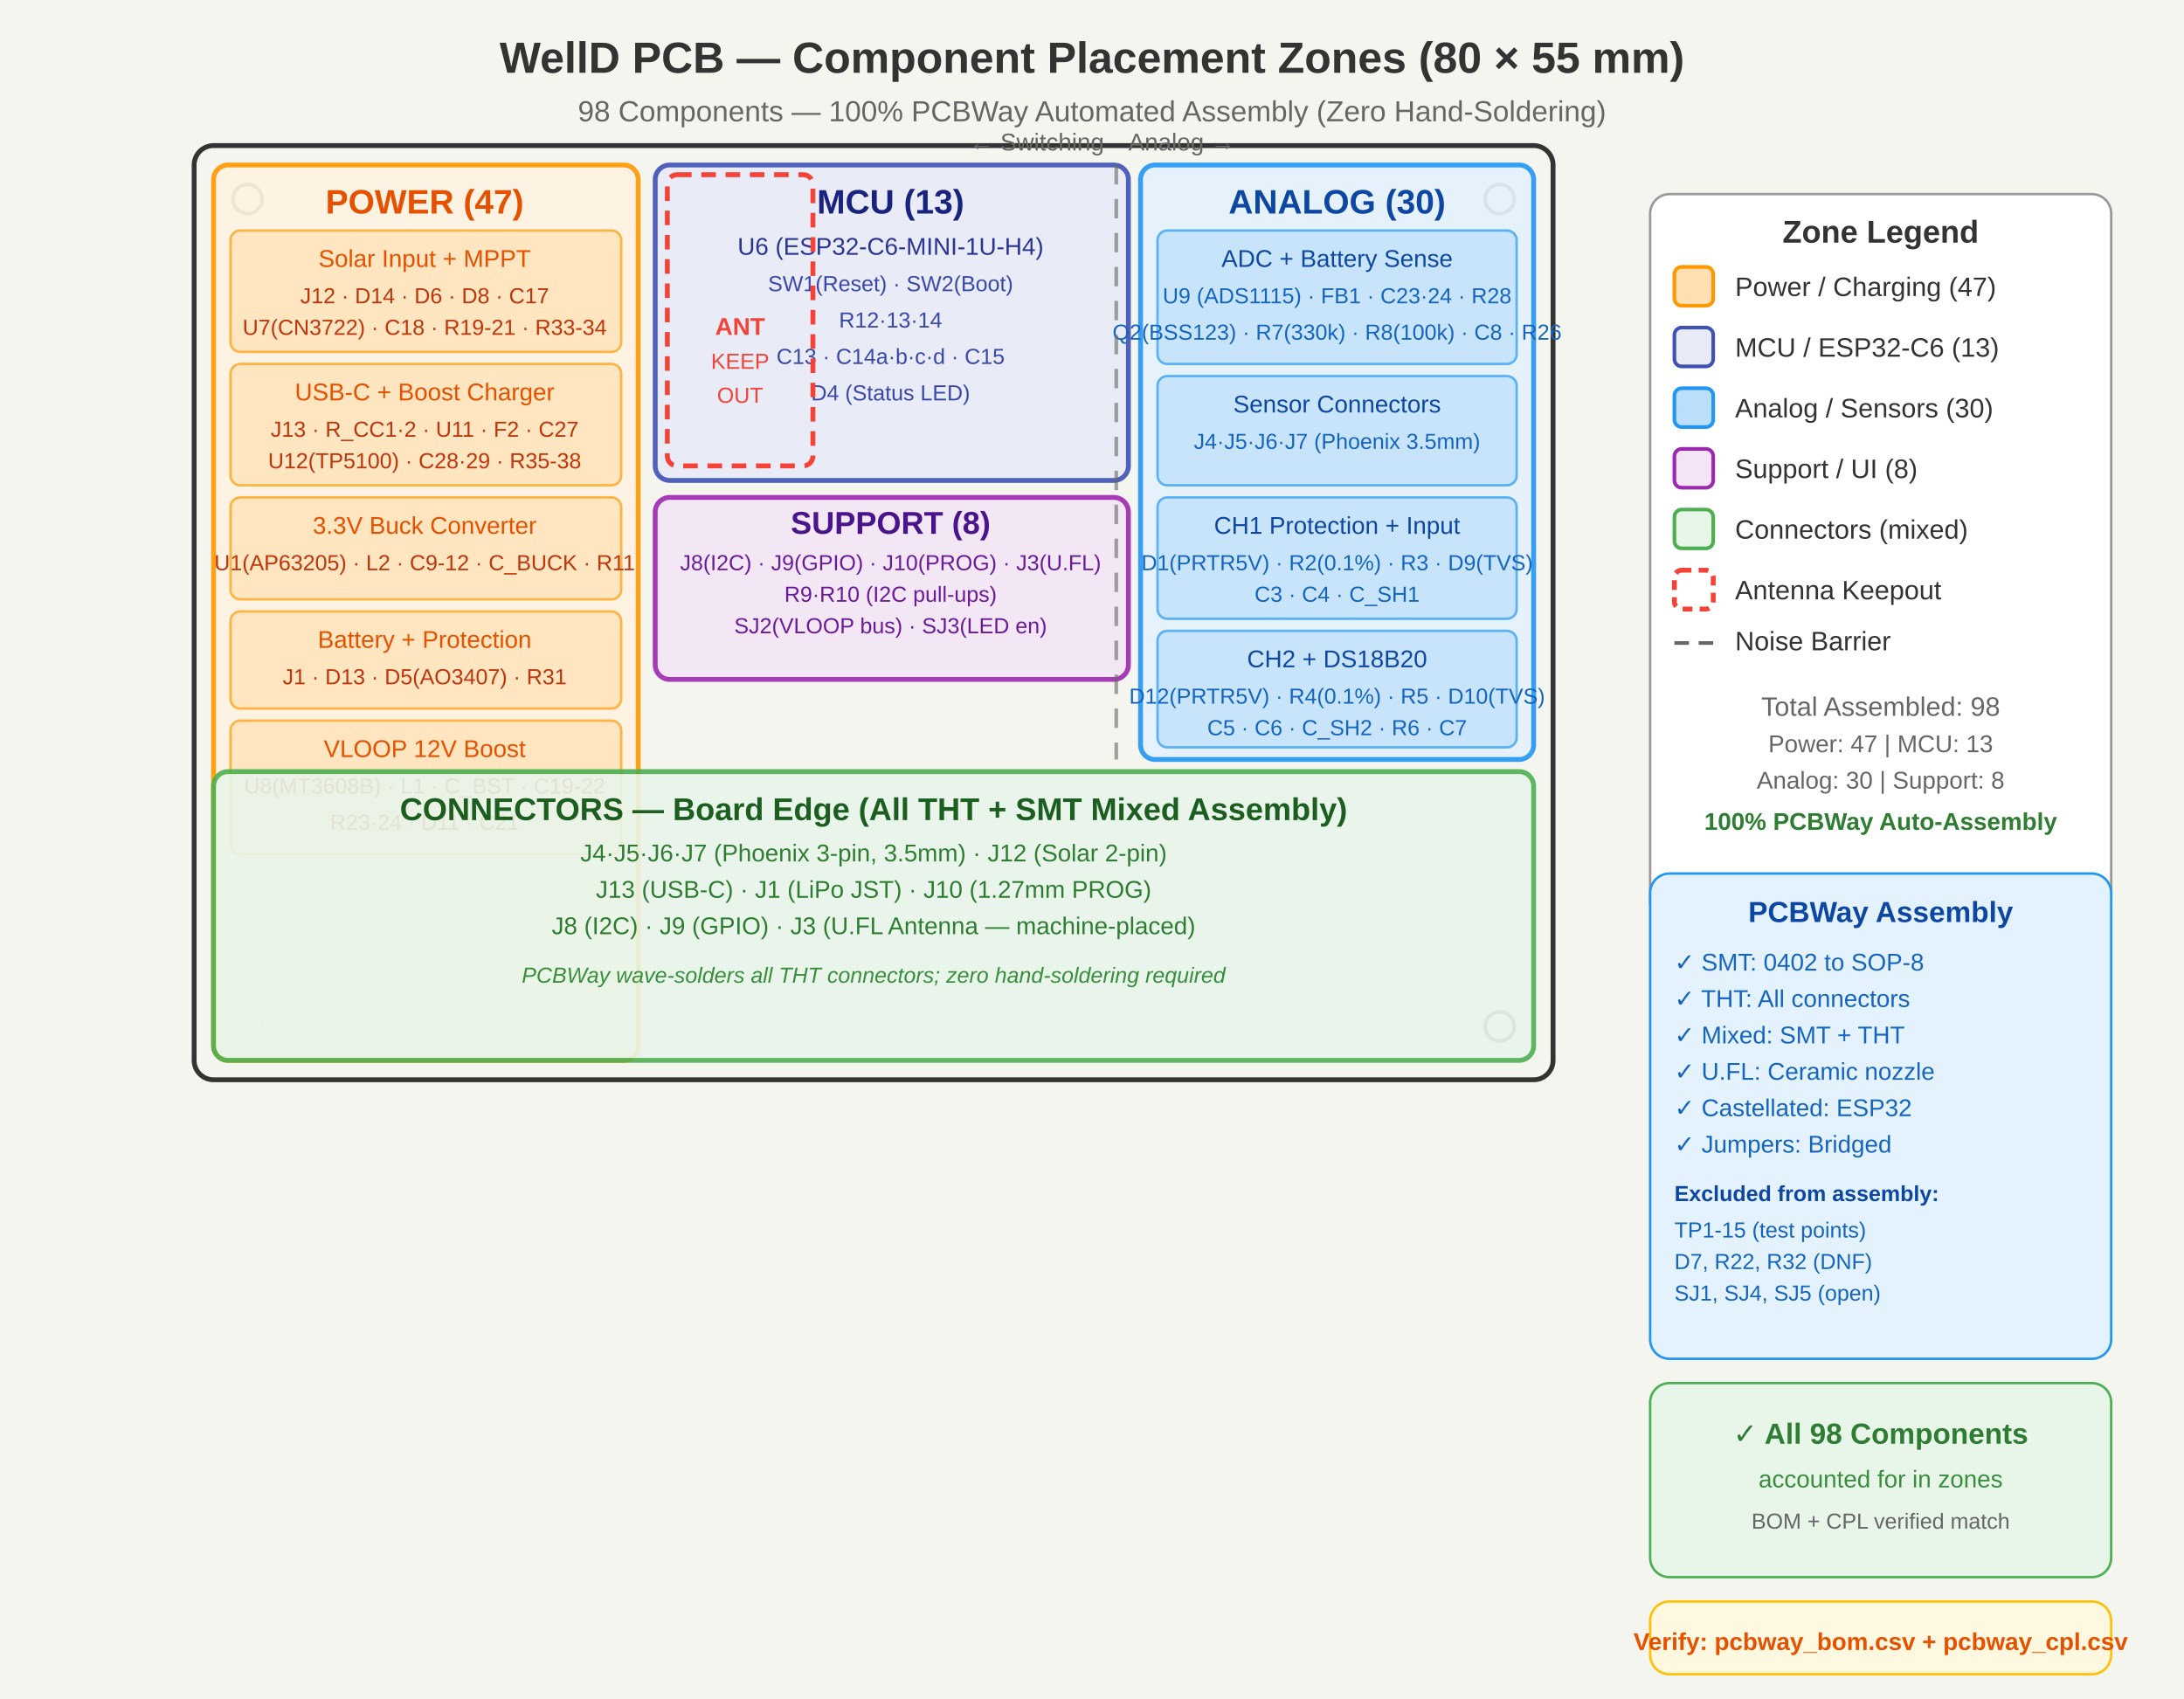
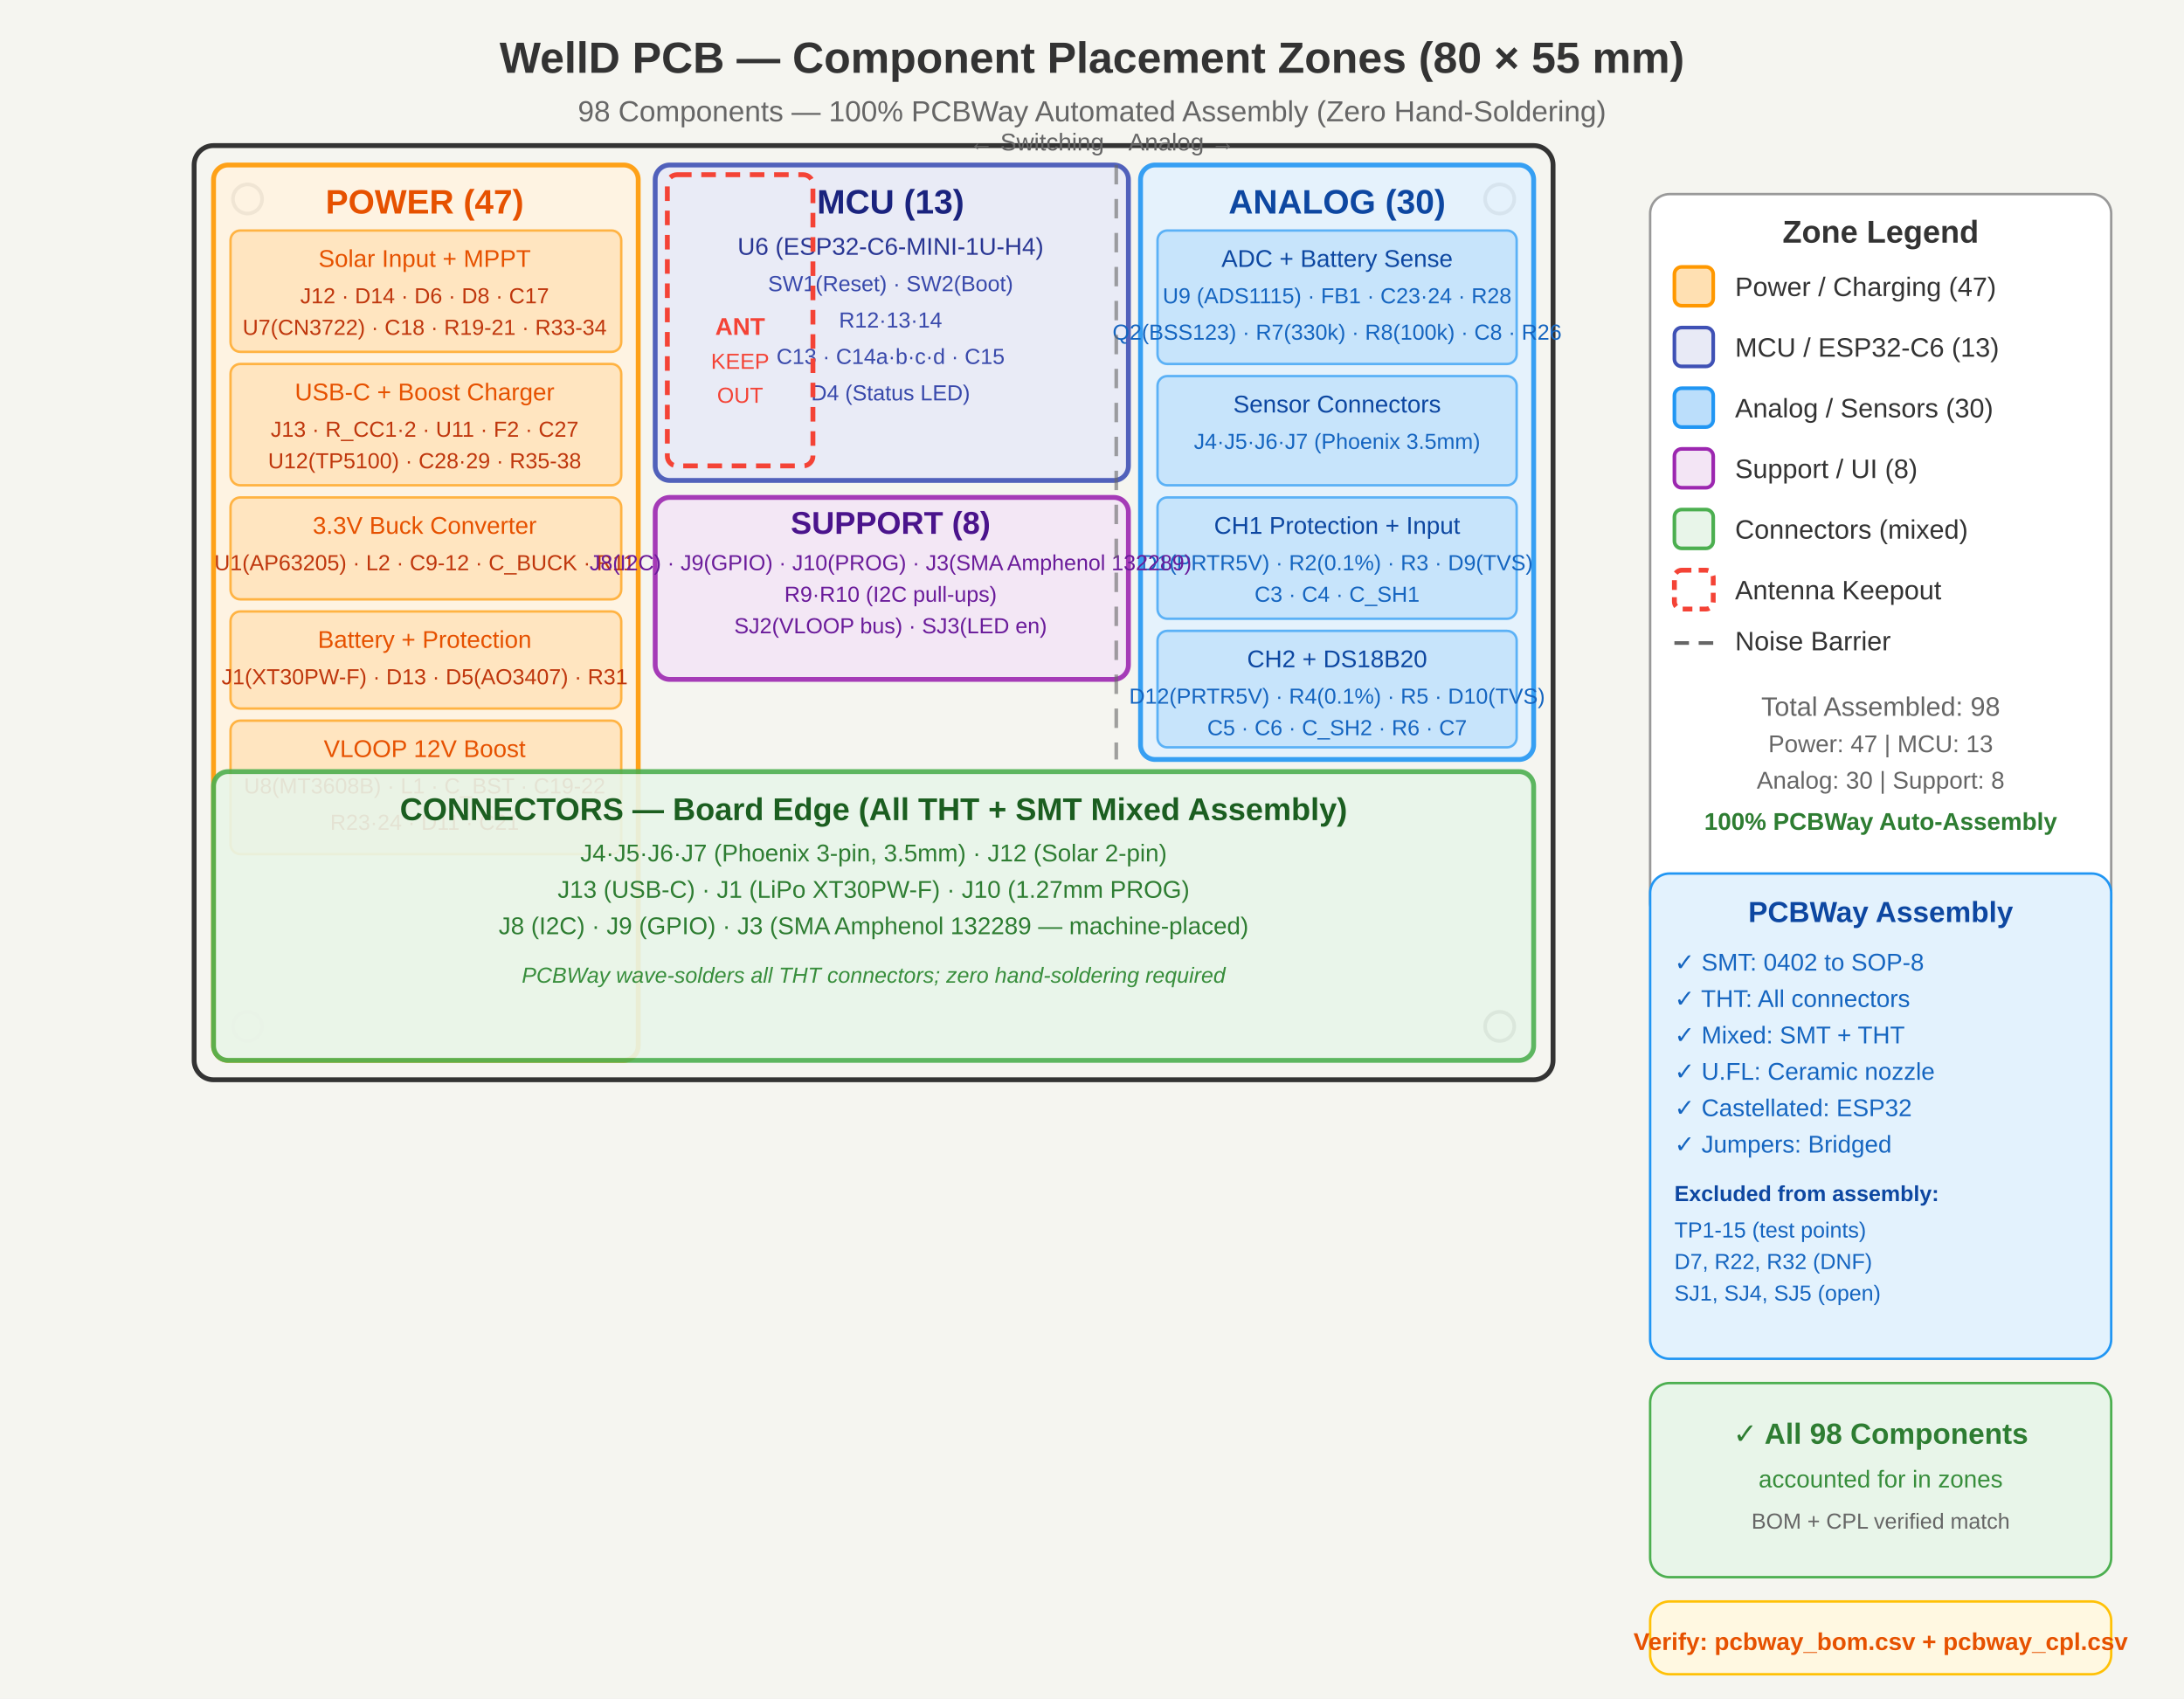
<svg xmlns="http://www.w3.org/2000/svg" width="900" height="700" viewBox="0 0 900 700">
  <defs>
    <marker id="arrow" viewBox="0 0 10 10" refX="8" refY="5" markerWidth="6" markerHeight="6" orient="auto-start-reverse">
      <path d="M2 1L8 5L2 9" fill="none" stroke="#333" stroke-width="1.5" stroke-linecap="round" stroke-linejoin="round" />
    </marker>
  </defs>
  <rect x="0" y="0" width="900" height="700" fill="#f5f5f0" />
  <text x="450" y="30" text-anchor="middle" font-family="Arial, sans-serif" font-size="18" font-weight="bold" fill="#333">
    WellD PCB — Component Placement Zones (80 × 55 mm)
  </text>
  <text x="450" y="50" text-anchor="middle" font-family="Arial, sans-serif" font-size="12" fill="#666">
    98 Components — 100% PCBWay Automated Assembly (Zero Hand-Soldering)
  </text>
  <rect x="80" y="60" width="560" height="385" rx="8" fill="none" stroke="#333" stroke-width="2" />
  <circle cx="102" cy="82" r="6" fill="none" stroke="#666" stroke-width="1.5" />
  <circle cx="618" cy="82" r="6" fill="none" stroke="#666" stroke-width="1.5" />
  <circle cx="102" cy="423" r="6" fill="none" stroke="#666" stroke-width="1.5" />
  <circle cx="618" cy="423" r="6" fill="none" stroke="#666" stroke-width="1.5" />
  <rect x="88" y="68" width="175" height="369" rx="6" fill="#FFF3E0" stroke="#FF9800" stroke-width="2" opacity="0.9" />
  <text x="175" y="88" text-anchor="middle" font-family="Arial, sans-serif" font-size="14" font-weight="bold" fill="#E65100">POWER (47)</text>
  <rect x="95" y="95" width="161" height="50" rx="4" fill="#FFE0B2" stroke="#FF9800" stroke-width="1" opacity="0.7" />
  <text x="175" y="110" text-anchor="middle" font-family="Arial, sans-serif" font-size="10" fill="#E65100">Solar Input + MPPT</text>
  <text x="175" y="125" text-anchor="middle" font-family="Arial, sans-serif" font-size="9" fill="#BF360C">J12 · D14 · D6 · D8 · C17</text>
  <text x="175" y="138" text-anchor="middle" font-family="Arial, sans-serif" font-size="9" fill="#BF360C">U7(CN3722) · C18 · R19-21 · R33-34</text>
  <rect x="95" y="150" width="161" height="50" rx="4" fill="#FFE0B2" stroke="#FF9800" stroke-width="1" opacity="0.7" />
  <text x="175" y="165" text-anchor="middle" font-family="Arial, sans-serif" font-size="10" fill="#E65100">USB-C + Boost Charger</text>
  <text x="175" y="180" text-anchor="middle" font-family="Arial, sans-serif" font-size="9" fill="#BF360C">J13 · R_CC1·2 · U11 · F2 · C27</text>
  <text x="175" y="193" text-anchor="middle" font-family="Arial, sans-serif" font-size="9" fill="#BF360C">U12(TP5100) · C28·29 · R35-38</text>
  <rect x="95" y="205" width="161" height="42" rx="4" fill="#FFE0B2" stroke="#FF9800" stroke-width="1" opacity="0.7" />
  <text x="175" y="220" text-anchor="middle" font-family="Arial, sans-serif" font-size="10" fill="#E65100">3.3V Buck Converter</text>
  <text x="175" y="235" text-anchor="middle" font-family="Arial, sans-serif" font-size="9" fill="#BF360C">U1(AP63205) · L2 · C9-12 · C_BUCK · R11</text>
  <rect x="95" y="252" width="161" height="40" rx="4" fill="#FFE0B2" stroke="#FF9800" stroke-width="1" opacity="0.7" />
  <text x="175" y="267" text-anchor="middle" font-family="Arial, sans-serif" font-size="10" fill="#E65100">Battery + Protection</text>
-   <text x="175" y="282" text-anchor="middle" font-family="Arial, sans-serif" font-size="9" fill="#BF360C">J1 · D13 · D5(AO3407) · R31</text>
+   <text x="175" y="282" text-anchor="middle" font-family="Arial, sans-serif" font-size="9" fill="#BF360C">J1(XT30PW-F) · D13 · D5(AO3407) · R31</text>
  <rect x="95" y="297" width="161" height="55" rx="4" fill="#FFE0B2" stroke="#FF9800" stroke-width="1" opacity="0.7" />
  <text x="175" y="312" text-anchor="middle" font-family="Arial, sans-serif" font-size="10" fill="#E65100">VLOOP 12V Boost</text>
  <text x="175" y="327" text-anchor="middle" font-family="Arial, sans-serif" font-size="9" fill="#BF360C">U8(MT3608B) · L1 · C_BST · C19-22</text>
  <text x="175" y="342" text-anchor="middle" font-family="Arial, sans-serif" font-size="9" fill="#BF360C">R23·24 · D11 · C21</text>
  <rect x="270" y="68" width="195" height="130" rx="6" fill="#E8EAF6" stroke="#3F51B5" stroke-width="2" opacity="0.9" />
  <text x="367" y="88" text-anchor="middle" font-family="Arial, sans-serif" font-size="14" font-weight="bold" fill="#1A237E">MCU (13)</text>
  <text x="367" y="105" text-anchor="middle" font-family="Arial, sans-serif" font-size="10" fill="#283593">U6 (ESP32-C6-MINI-1U-H4)</text>
  <text x="367" y="120" text-anchor="middle" font-family="Arial, sans-serif" font-size="9" fill="#3949AB">SW1(Reset) · SW2(Boot)</text>
  <text x="367" y="135" text-anchor="middle" font-family="Arial, sans-serif" font-size="9" fill="#3949AB">R12·13·14</text>
  <text x="367" y="150" text-anchor="middle" font-family="Arial, sans-serif" font-size="9" fill="#3949AB">C13 · C14a·b·c·d · C15</text>
  <text x="367" y="165" text-anchor="middle" font-family="Arial, sans-serif" font-size="9" fill="#3949AB">D4 (Status LED)</text>
  <rect x="275" y="72" width="60" height="120" rx="4" fill="none" stroke="#F44336" stroke-width="2" stroke-dasharray="6,4" />
  <text x="305" y="138" text-anchor="middle" font-family="Arial, sans-serif" font-size="10" fill="#F44336" font-weight="bold">ANT</text>
  <text x="305" y="152" text-anchor="middle" font-family="Arial, sans-serif" font-size="9" fill="#F44336">KEEP</text>
  <text x="305" y="166" text-anchor="middle" font-family="Arial, sans-serif" font-size="9" fill="#F44336">OUT</text>
  <rect x="470" y="68" width="162" height="245" rx="6" fill="#E3F2FD" stroke="#2196F3" stroke-width="2" opacity="0.9" />
  <text x="551" y="88" text-anchor="middle" font-family="Arial, sans-serif" font-size="14" font-weight="bold" fill="#0D47A1">ANALOG (30)</text>
  <rect x="477" y="95" width="148" height="55" rx="4" fill="#BBDEFB" stroke="#2196F3" stroke-width="1" opacity="0.7" />
  <text x="551" y="110" text-anchor="middle" font-family="Arial, sans-serif" font-size="10" fill="#0D47A1">ADC + Battery Sense</text>
  <text x="551" y="125" text-anchor="middle" font-family="Arial, sans-serif" font-size="9" fill="#1565C0">U9 (ADS1115) · FB1 · C23·24 · R28</text>
  <text x="551" y="140" text-anchor="middle" font-family="Arial, sans-serif" font-size="9" fill="#1565C0">Q2(BSS123) · R7(330k) · R8(100k) · C8 · R26</text>
  <rect x="477" y="155" width="148" height="45" rx="4" fill="#BBDEFB" stroke="#2196F3" stroke-width="1" opacity="0.7" />
  <text x="551" y="170" text-anchor="middle" font-family="Arial, sans-serif" font-size="10" fill="#0D47A1">Sensor Connectors</text>
  <text x="551" y="185" text-anchor="middle" font-family="Arial, sans-serif" font-size="9" fill="#1565C0">J4·J5·J6·J7 (Phoenix 3.5mm)</text>
  <rect x="477" y="205" width="148" height="50" rx="4" fill="#BBDEFB" stroke="#2196F3" stroke-width="1" opacity="0.7" />
  <text x="551" y="220" text-anchor="middle" font-family="Arial, sans-serif" font-size="10" fill="#0D47A1">CH1 Protection + Input</text>
  <text x="551" y="235" text-anchor="middle" font-family="Arial, sans-serif" font-size="9" fill="#1565C0">D1(PRTR5V) · R2(0.1%) · R3 · D9(TVS)</text>
  <text x="551" y="248" text-anchor="middle" font-family="Arial, sans-serif" font-size="9" fill="#1565C0">C3 · C4 · C_SH1</text>
  <rect x="477" y="260" width="148" height="48" rx="4" fill="#BBDEFB" stroke="#2196F3" stroke-width="1" opacity="0.7" />
  <text x="551" y="275" text-anchor="middle" font-family="Arial, sans-serif" font-size="10" fill="#0D47A1">CH2 + DS18B20</text>
  <text x="551" y="290" text-anchor="middle" font-family="Arial, sans-serif" font-size="9" fill="#1565C0">D12(PRTR5V) · R4(0.1%) · R5 · D10(TVS)</text>
  <text x="551" y="303" text-anchor="middle" font-family="Arial, sans-serif" font-size="9" fill="#1565C0">C5 · C6 · C_SH2 · R6 · C7</text>
  <rect x="270" y="205" width="195" height="75" rx="6" fill="#F3E5F5" stroke="#9C27B0" stroke-width="2" opacity="0.9" />
  <text x="367" y="220" text-anchor="middle" font-family="Arial, sans-serif" font-size="13" font-weight="bold" fill="#4A148C">SUPPORT (8)</text>
-   <text x="367" y="235" text-anchor="middle" font-family="Arial, sans-serif" font-size="9" fill="#6A1B9A">J8(I2C) · J9(GPIO) · J10(PROG) · J3(U.FL)</text>
+   <text x="367" y="235" text-anchor="middle" font-family="Arial, sans-serif" font-size="9" fill="#6A1B9A">J8(I2C) · J9(GPIO) · J10(PROG) · J3(SMA Amphenol 132289)</text>
  <text x="367" y="248" text-anchor="middle" font-family="Arial, sans-serif" font-size="9" fill="#6A1B9A">R9·R10 (I2C pull-ups)</text>
  <text x="367" y="261" text-anchor="middle" font-family="Arial, sans-serif" font-size="9" fill="#6A1B9A">SJ2(VLOOP bus) · SJ3(LED en)</text>
  <rect x="88" y="318" width="544" height="119" rx="6" fill="#E8F5E9" stroke="#4CAF50" stroke-width="2" opacity="0.9" />
  <text x="360" y="338" text-anchor="middle" font-family="Arial, sans-serif" font-size="13" font-weight="bold" fill="#1B5E20">CONNECTORS — Board Edge (All THT + SMT Mixed Assembly)</text>
  <text x="360" y="355" text-anchor="middle" font-family="Arial, sans-serif" font-size="10" fill="#2E7D32">J4·J5·J6·J7 (Phoenix 3-pin, 3.5mm) · J12 (Solar 2-pin)</text>
-   <text x="360" y="370" text-anchor="middle" font-family="Arial, sans-serif" font-size="10" fill="#2E7D32">J13 (USB-C) · J1 (LiPo JST) · J10 (1.27mm PROG)</text>
-   <text x="360" y="385" text-anchor="middle" font-family="Arial, sans-serif" font-size="10" fill="#2E7D32">J8 (I2C) · J9 (GPIO) · J3 (U.FL Antenna — machine-placed)</text>
+   <text x="360" y="370" text-anchor="middle" font-family="Arial, sans-serif" font-size="10" fill="#2E7D32">J13 (USB-C) · J1 (LiPo XT30PW-F) · J10 (1.27mm PROG)</text>
+   <text x="360" y="385" text-anchor="middle" font-family="Arial, sans-serif" font-size="10" fill="#2E7D32">J8 (I2C) · J9 (GPIO) · J3 (SMA Amphenol 132289 — machine-placed)</text>
  <text x="360" y="405" text-anchor="middle" font-family="Arial, sans-serif" font-size="9" fill="#388E3C" font-style="italic">PCBWay wave-solders all THT connectors; zero hand-soldering required</text>
  <line x1="460" y1="68" x2="460" y2="313" stroke="#666" stroke-width="1.5" stroke-dasharray="8,6" opacity="0.6" />
  <text x="455" y="62" text-anchor="end" font-family="Arial, sans-serif" font-size="10" fill="#666">← Switching</text>
  <text x="465" y="62" text-anchor="start" font-family="Arial, sans-serif" font-size="10" fill="#666">Analog →</text>
  <rect x="680" y="80" width="190" height="300" rx="8" fill="#fff" stroke="#999" stroke-width="1" />
  <text x="775" y="100" text-anchor="middle" font-family="Arial, sans-serif" font-size="13" font-weight="bold" fill="#333">Zone Legend</text>
  <rect x="690" y="110" width="16" height="16" rx="3" fill="#FFE0B2" stroke="#FF9800" stroke-width="1.5" />
  <text x="715" y="122" font-family="Arial, sans-serif" font-size="11" fill="#333">Power / Charging (47)</text>
  <rect x="690" y="135" width="16" height="16" rx="3" fill="#E8EAF6" stroke="#3F51B5" stroke-width="1.5" />
  <text x="715" y="147" font-family="Arial, sans-serif" font-size="11" fill="#333">MCU / ESP32-C6 (13)</text>
  <rect x="690" y="160" width="16" height="16" rx="3" fill="#BBDEFB" stroke="#2196F3" stroke-width="1.5" />
  <text x="715" y="172" font-family="Arial, sans-serif" font-size="11" fill="#333">Analog / Sensors (30)</text>
  <rect x="690" y="185" width="16" height="16" rx="3" fill="#F3E5F5" stroke="#9C27B0" stroke-width="1.5" />
  <text x="715" y="197" font-family="Arial, sans-serif" font-size="11" fill="#333">Support / UI (8)</text>
  <rect x="690" y="210" width="16" height="16" rx="3" fill="#E8F5E9" stroke="#4CAF50" stroke-width="1.5" />
  <text x="715" y="222" font-family="Arial, sans-serif" font-size="11" fill="#333">Connectors (mixed)</text>
  <rect x="690" y="235" width="16" height="16" rx="3" fill="none" stroke="#F44336" stroke-width="2" stroke-dasharray="4,3" />
  <text x="715" y="247" font-family="Arial, sans-serif" font-size="11" fill="#333">Antenna Keepout</text>
  <line x1="690" y1="265" x2="706" y2="265" stroke="#666" stroke-width="1.5" stroke-dasharray="6,4" />
  <text x="715" y="268" font-family="Arial, sans-serif" font-size="11" fill="#333">Noise Barrier</text>
  <text x="775" y="295" text-anchor="middle" font-family="Arial, sans-serif" font-size="11" fill="#666">Total Assembled: 98</text>
  <text x="775" y="310" text-anchor="middle" font-family="Arial, sans-serif" font-size="10" fill="#666">Power: 47 | MCU: 13</text>
  <text x="775" y="325" text-anchor="middle" font-family="Arial, sans-serif" font-size="10" fill="#666">Analog: 30 | Support: 8</text>
  <text x="775" y="342" text-anchor="middle" font-family="Arial, sans-serif" font-size="10" fill="#2E7D32" font-weight="bold">100% PCBWay Auto-Assembly</text>
  <rect x="680" y="360" width="190" height="200" rx="8" fill="#E3F2FD" stroke="#2196F3" stroke-width="1" />
  <text x="775" y="380" text-anchor="middle" font-family="Arial, sans-serif" font-size="12" font-weight="bold" fill="#0D47A1">PCBWay Assembly</text>
  <text x="690" y="400" font-family="Arial, sans-serif" font-size="10" fill="#1565C0">✓ SMT: 0402 to SOP-8</text>
  <text x="690" y="415" font-family="Arial, sans-serif" font-size="10" fill="#1565C0">✓ THT: All connectors</text>
  <text x="690" y="430" font-family="Arial, sans-serif" font-size="10" fill="#1565C0">✓ Mixed: SMT + THT</text>
  <text x="690" y="445" font-family="Arial, sans-serif" font-size="10" fill="#1565C0">✓ U.FL: Ceramic nozzle</text>
  <text x="690" y="460" font-family="Arial, sans-serif" font-size="10" fill="#1565C0">✓ Castellated: ESP32</text>
  <text x="690" y="475" font-family="Arial, sans-serif" font-size="10" fill="#1565C0">✓ Jumpers: Bridged</text>
  <text x="690" y="495" font-family="Arial, sans-serif" font-size="9" fill="#0D47A1" font-weight="bold">Excluded from assembly:</text>
  <text x="690" y="510" font-family="Arial, sans-serif" font-size="9" fill="#1565C0">TP1-15 (test points)</text>
  <text x="690" y="523" font-family="Arial, sans-serif" font-size="9" fill="#1565C0">D7, R22, R32 (DNF)</text>
  <text x="690" y="536" font-family="Arial, sans-serif" font-size="9" fill="#1565C0">SJ1, SJ4, SJ5 (open)</text>
  <rect x="680" y="570" width="190" height="80" rx="8" fill="#E8F5E9" stroke="#4CAF50" stroke-width="1" />
  <text x="775" y="595" text-anchor="middle" font-family="Arial, sans-serif" font-size="12" font-weight="bold" fill="#2E7D32">✓ All 98 Components</text>
  <text x="775" y="613" text-anchor="middle" font-family="Arial, sans-serif" font-size="10" fill="#388E3C">accounted for in zones</text>
  <text x="775" y="630" text-anchor="middle" font-family="Arial, sans-serif" font-size="9" fill="#666">BOM + CPL verified match</text>
  <rect x="680" y="660" width="190" height="30" rx="8" fill="#FFF8E1" stroke="#FFC107" stroke-width="1" />
  <text x="775" y="680" text-anchor="middle" font-family="Arial, sans-serif" font-size="10" fill="#E65100" font-weight="bold">Verify: pcbway_bom.csv + pcbway_cpl.csv</text>
</svg>
